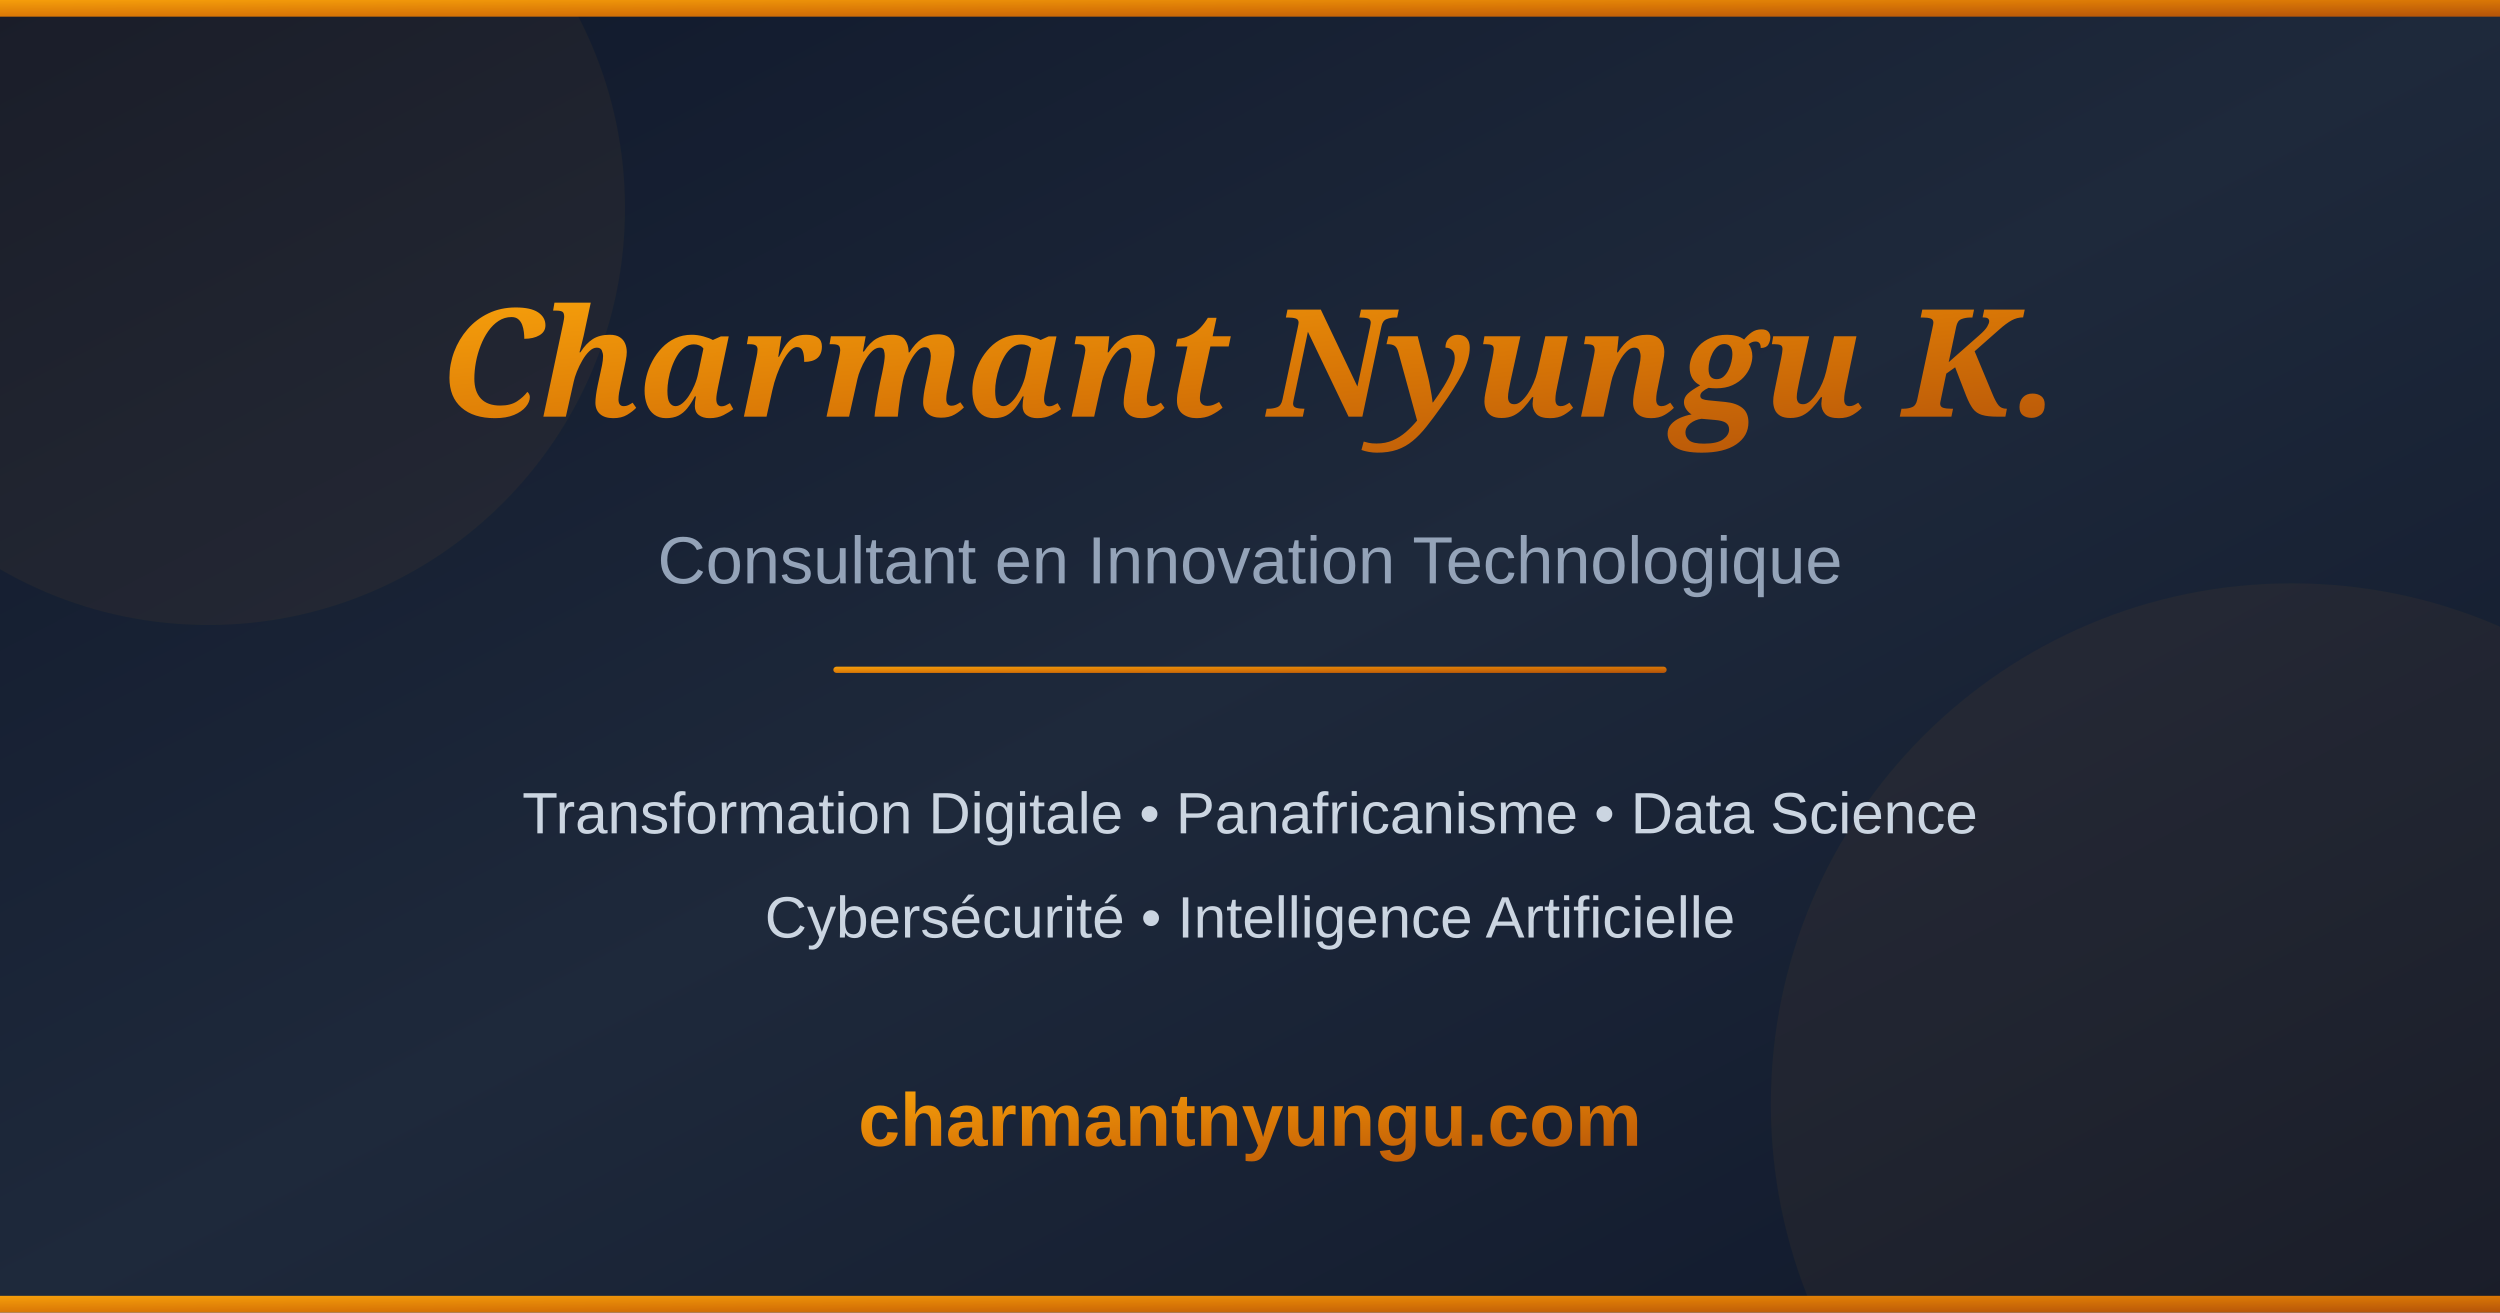
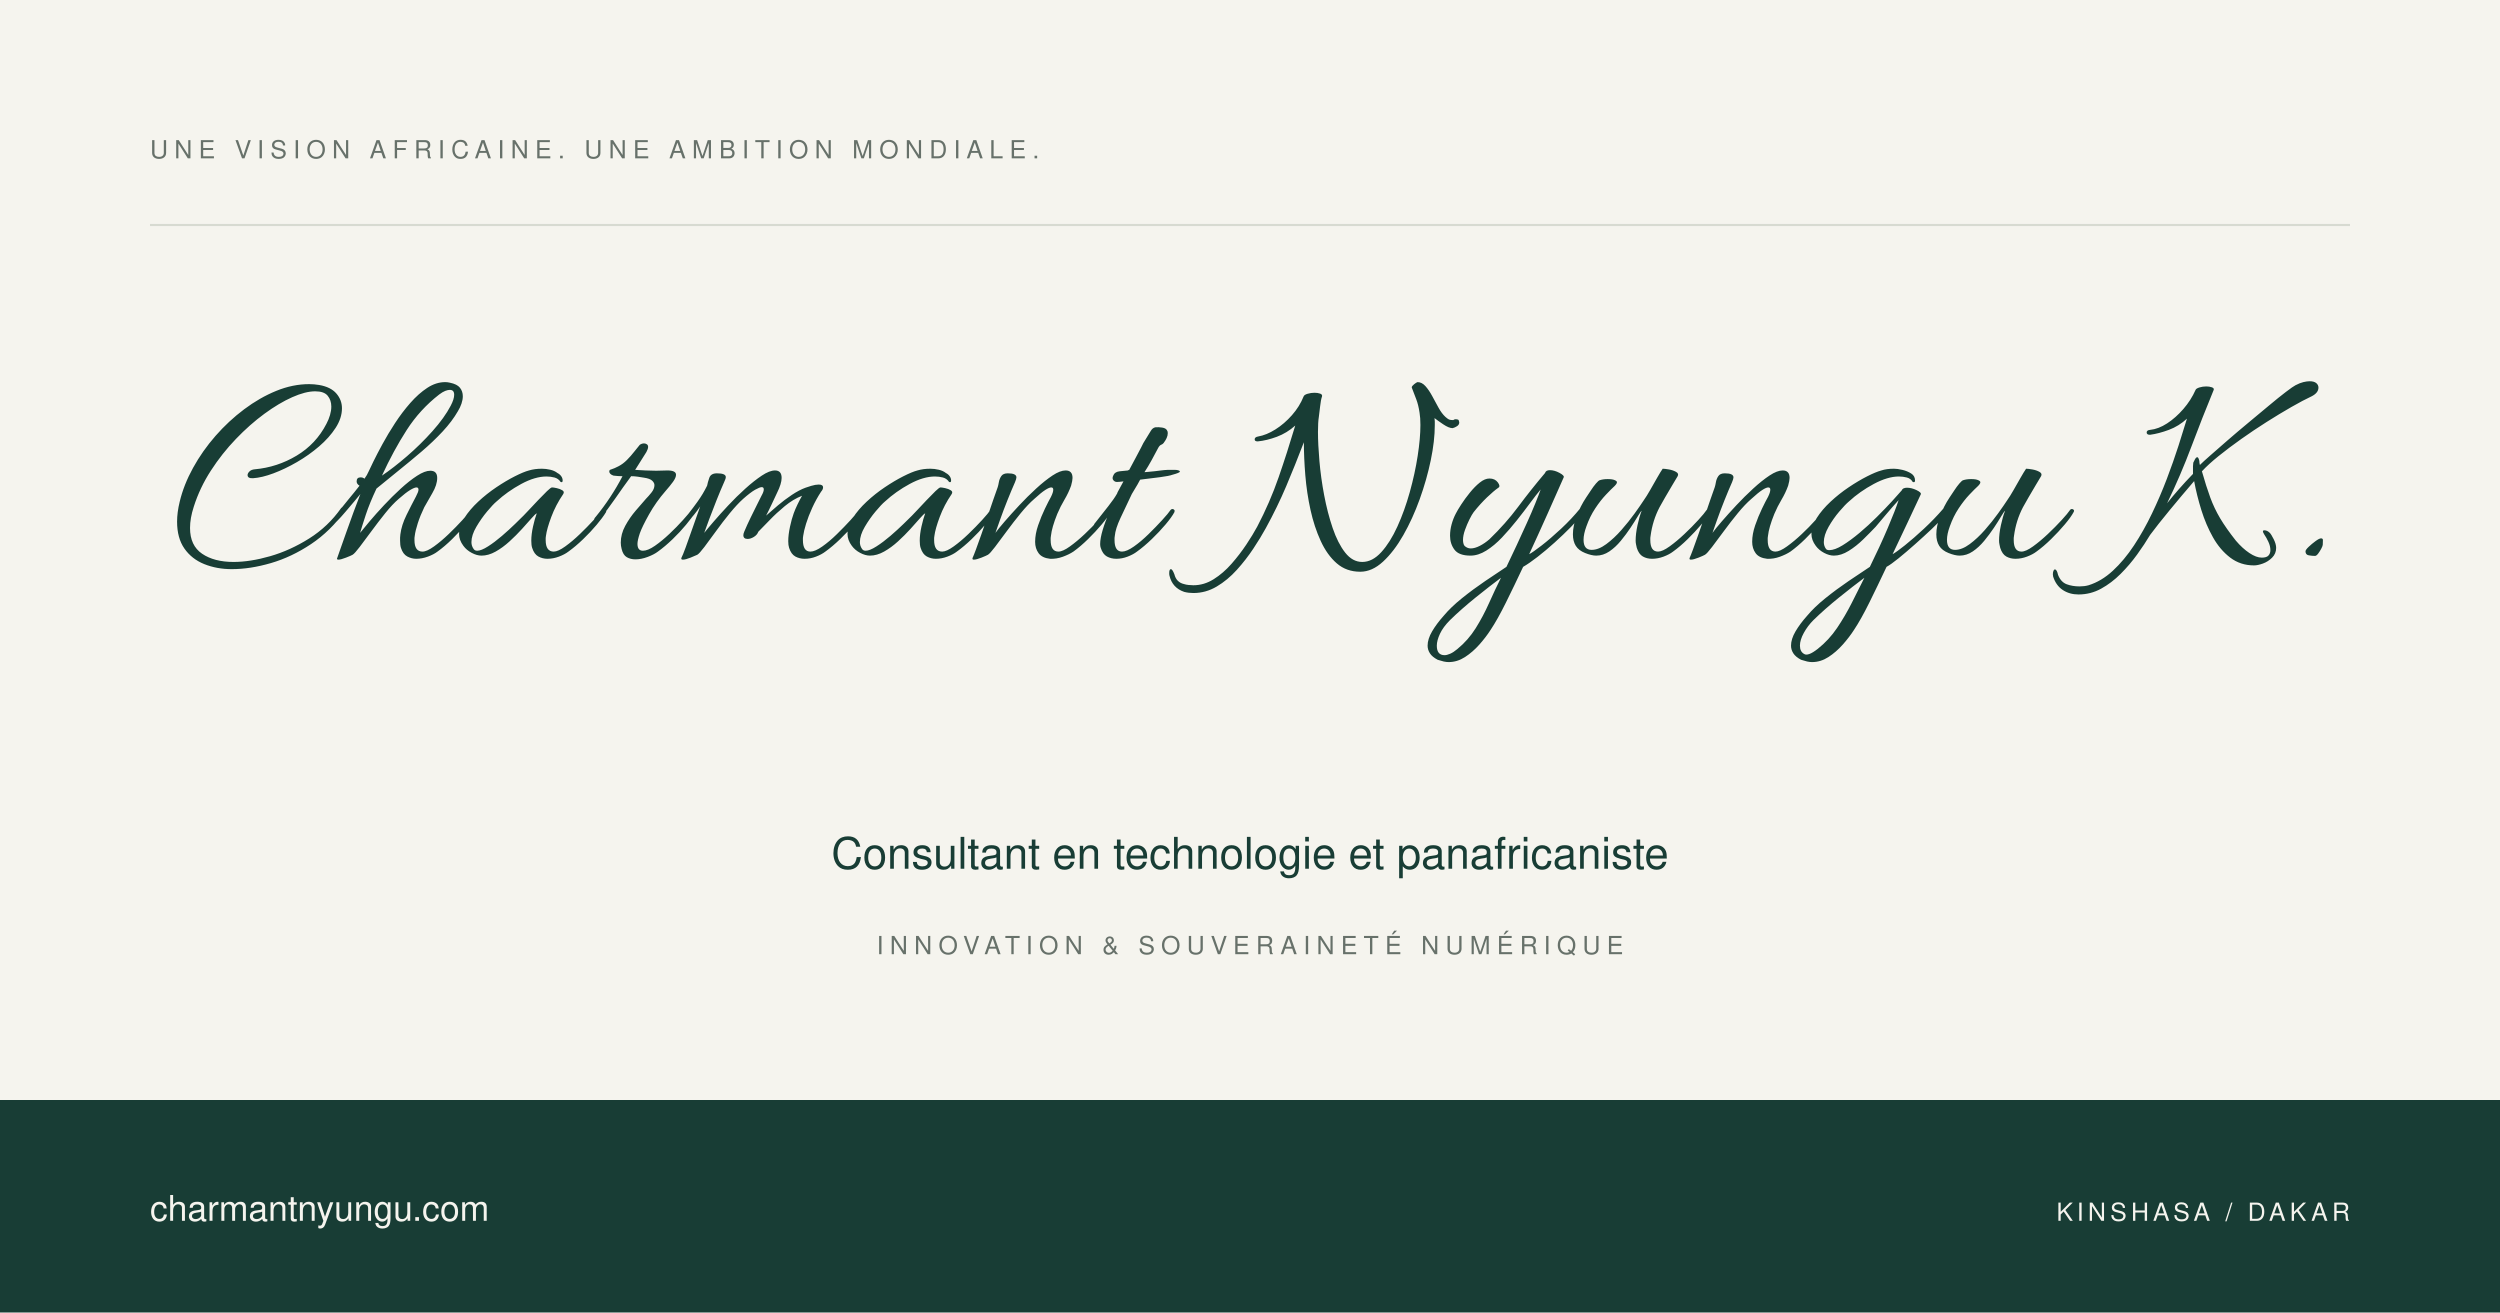
- <svg xmlns="http://www.w3.org/2000/svg" viewBox="0 0 1200 630">
-   <defs>
-     <linearGradient id="bgGrad" x1="0%" y1="0%" x2="100%" y2="100%">
-       <stop offset="0%" style="stop-color:#0F172A" />
-       <stop offset="50%" style="stop-color:#1E293B" />
-       <stop offset="100%" style="stop-color:#0F172A" />
-     </linearGradient>
-     <linearGradient id="goldGrad" x1="0%" y1="0%" x2="100%" y2="100%">
-       <stop offset="0%" style="stop-color:#F59E0B" />
-       <stop offset="50%" style="stop-color:#D97706" />
-       <stop offset="100%" style="stop-color:#B45309" />
-     </linearGradient>
-   </defs>
-   <rect width="1200" height="630" fill="url(#bgGrad)" />
-   <circle cx="100" cy="100" r="200" fill="#F59E0B" opacity="0.05" />
-   <circle cx="1100" cy="530" r="250" fill="#F59E0B" opacity="0.05" />
-   <rect x="0" y="0" width="1200" height="8" fill="url(#goldGrad)" />
-   <text x="600" y="200" font-family="Georgia, serif" font-size="72" font-weight="bold" fill="url(#goldGrad)" text-anchor="middle" font-style="italic">
-     Charmant Nyungu K.
-   </text>
-   <text x="600" y="280" font-family="Arial, sans-serif" font-size="32" fill="#94A3B8" text-anchor="middle">
-     Consultant en Innovation Technologique
-   </text>
-   <rect x="400" y="320" width="400" height="3" rx="1.5" fill="url(#goldGrad)" />
-   <text x="600" y="400" font-family="Arial, sans-serif" font-size="28" fill="#CBD5E1" text-anchor="middle">
-     Transformation Digitale • Panafricanisme • Data Science
-   </text>
-   <text x="600" y="450" font-family="Arial, sans-serif" font-size="28" fill="#CBD5E1" text-anchor="middle">
-     Cybersécurité • Intelligence Artificielle
-   </text>
-   <text x="600" y="550" font-family="Arial, sans-serif" font-size="36" fill="url(#goldGrad)" text-anchor="middle" font-weight="bold">
-     charmantnyungu.com
-   </text>
-   <rect x="0" y="622" width="1200" height="8" fill="url(#goldGrad)" />
+ <svg xmlns="http://www.w3.org/2000/svg" width="1200" height="630" viewBox="0 0 1200 630" role="img" aria-labelledby="title">
+   <rect width="1200" height="630" fill="#f5f4ee" />
+   <text x="72" y="76" font-family="Helvetica,Arial,sans-serif" font-size="12" letter-spacing="3" fill="#67716a">UNE VISION AFRICAINE. UNE AMBITION MONDIALE.</text>
+   <path d="M72 108H1128" stroke="#d7dad1" />
+   <g transform="translate(85 183) scale(0.1381154) translate(-21 607)" fill="#183d35">
+     <path d="M211 46Q159 46 115.5 28.5Q72 11 46.5 -25.5Q21 -62 21 -119Q21 -151 30 -188Q44 -247 76.5 -306.0Q109 -365 154.5 -417.0Q200 -469 254.0 -509.5Q308 -550 365.5 -573.5Q423 -597 480 -597Q497 -597 515 -594Q555 -587 574.5 -564.5Q594 -542 594 -513Q594 -479 572.0 -445.0Q550 -411 514.5 -380.5Q479 -350 437.5 -326.0Q396 -302 356.0 -287.0Q316 -272 285 -270Q266 -269 266 -281Q266 -287 272.5 -293.5Q279 -300 291 -301Q369 -308 436.5 -348.5Q504 -389 540 -459Q548 -474 552.5 -489.5Q557 -505 557 -519Q557 -541 544.5 -556.5Q532 -572 501 -572Q467 -572 421.0 -551.5Q375 -531 324.5 -494.0Q274 -457 225.5 -406.5Q177 -356 138.5 -296.5Q100 -237 79 -171Q66 -131 66 -97Q66 -36 108.0 -7.5Q150 21 217 21Q275 21 344.5 1.0Q414 -19 480.0 -60.5Q546 -102 591 -166Q594 -170 598 -170Q602 -170 605.5 -166.0Q609 -162 606 -158Q554 -86 486.5 -41.0Q419 4 347.0 25.0Q275 46 211 46Z M582 13Q574 13 578 6Q580 0 588.5 -24.0Q597 -48 609.0 -82.0Q621 -116 634.0 -151.5Q647 -187 658 -215Q651 -206 636.5 -189.0Q622 -172 606.0 -153.0Q590 -134 576 -120Q573 -117 572 -117Q569 -117 569 -123Q569 -135 575 -145Q597 -173 617.5 -197.5Q638 -222 655 -244Q645 -250 645 -259Q645 -273 659 -273Q665 -273 668 -271Q669 -270 670.0 -270.0Q671 -270 672 -268Q677 -275 680.5 -281.0Q684 -287 687 -294Q691 -303 703.5 -328.5Q716 -354 735.0 -389.0Q754 -424 778.5 -461.5Q803 -499 831.5 -531.5Q860 -564 890.5 -584.0Q921 -604 953 -604Q957 -604 961.0 -603.5Q965 -603 969 -602Q994 -597 1004.0 -584.5Q1014 -572 1014 -555Q1014 -543 1009.5 -529.5Q1005 -516 997 -503Q977 -468 944.0 -432.5Q911 -397 870.5 -362.5Q830 -328 789.5 -295.5Q749 -263 714 -234Q690 -183 677.0 -143.5Q664 -104 657 -80Q668 -94 690.0 -120.0Q712 -146 740.0 -176.0Q768 -206 798.0 -233.5Q828 -261 855.0 -278.5Q882 -296 901 -296Q925 -296 925 -271Q925 -247 908.0 -218.0Q891 -189 880 -169Q866 -140 857.5 -113.5Q849 -87 847 -70Q846 -66 846.0 -62.5Q846 -59 846 -55Q846 -15 874 -15Q889 -15 914.0 -33.0Q939 -51 965.0 -76.0Q991 -101 1012.5 -124.5Q1034 -148 1042 -160Q1045 -163 1049 -163Q1053 -163 1055.0 -160.0Q1057 -157 1055 -152Q1045 -135 1024.0 -109.5Q1003 -84 977.0 -58.5Q951 -33 926 -15Q913 -5 892.5 2.5Q872 10 852 10Q836 10 821.0 2.0Q806 -6 799 -28Q796 -37 796 -53Q796 -58 796.0 -63.5Q796 -69 797 -75Q801 -107 818.5 -142.5Q836 -178 851 -206Q855 -214 857.5 -220.0Q860 -226 860 -230Q860 -238 853 -238Q846 -238 831.0 -229.0Q816 -220 791 -198Q769 -179 744.5 -148.5Q720 -118 696.5 -86.0Q673 -54 655.5 -31.0Q638 -8 631 -4Q626 -1 608.0 6.0Q590 13 582 13ZM733 -279Q773 -306 820.0 -346.5Q867 -387 908.5 -433.5Q950 -480 972 -522Q984 -545 984 -560Q984 -577 969 -577Q962 -577 953.0 -573.5Q944 -570 932 -561Q865 -509 819.0 -437.5Q773 -366 733 -279Z M1308 10Q1291 10 1276.5 2.0Q1262 -6 1255 -28Q1252 -37 1252 -53Q1252 -75 1258.0 -102.0Q1264 -129 1271 -148Q1266 -146 1252.5 -130.5Q1239 -115 1219.5 -93.5Q1200 -72 1176.5 -50.5Q1153 -29 1128.0 -15.0Q1103 -1 1079 -1Q1063 -1 1045.0 -10.5Q1027 -20 1016 -35Q1001 -55 1001 -76Q1001 -103 1019.5 -132.0Q1038 -161 1067.5 -188.5Q1097 -216 1130.5 -238.5Q1164 -261 1194.5 -276.5Q1225 -292 1244 -297Q1264 -303 1289 -303Q1303 -303 1318.0 -299.5Q1333 -296 1343 -288Q1351 -284 1356.0 -277.0Q1361 -270 1361 -262Q1361 -254 1354 -257Q1346 -269 1332.5 -272.5Q1319 -276 1305 -276Q1265 -276 1217.0 -250.0Q1169 -224 1131 -189Q1119 -179 1098.5 -154.5Q1078 -130 1061.0 -101.0Q1044 -72 1044 -48Q1044 -35 1051 -25Q1055 -18 1064 -18Q1078 -18 1101.5 -33.0Q1125 -48 1150.0 -69.5Q1175 -91 1195.5 -111.0Q1216 -131 1225 -140Q1230 -145 1244.5 -160.5Q1259 -176 1276.0 -194.0Q1293 -212 1306.5 -225.0Q1320 -238 1324 -238Q1329 -238 1340.5 -235.5Q1352 -233 1360.0 -228.0Q1368 -223 1363 -215Q1337 -177 1321.5 -135.5Q1306 -94 1303 -70Q1302 -66 1302.0 -62.5Q1302 -59 1302 -55Q1302 -15 1330 -15Q1345 -15 1370.0 -33.0Q1395 -51 1421.0 -76.0Q1447 -101 1468.5 -124.5Q1490 -148 1498 -160Q1501 -163 1504 -163Q1508 -163 1511.0 -159.5Q1514 -156 1511 -151Q1500 -133 1479.0 -108.0Q1458 -83 1432.0 -58.0Q1406 -33 1381 -15Q1368 -5 1348.0 2.5Q1328 10 1308 10Z M1614 12Q1597 12 1584.0 4.5Q1571 -3 1566 -24Q1563 -35 1563 -46Q1563 -76 1578.5 -104.5Q1594 -133 1615.0 -157.5Q1636 -182 1651 -199Q1659 -207 1669.5 -220.0Q1680 -233 1680 -246Q1680 -254 1672.0 -261.5Q1664 -269 1643 -272Q1631 -274 1620.5 -275.5Q1610 -277 1599 -277Q1571 -239 1544.5 -200.5Q1518 -162 1488 -125Q1481 -118 1476 -118Q1470 -118 1470 -124Q1470 -130 1476 -136Q1530 -202 1569 -277Q1564 -277 1554.0 -277.5Q1544 -278 1538 -279Q1531 -281 1527.0 -285.0Q1523 -289 1523 -293Q1523 -299 1528 -300Q1541 -304 1556.0 -312.0Q1571 -320 1584 -333Q1598 -347 1610.0 -362.5Q1622 -378 1629 -386Q1636 -391 1644 -391Q1649 -391 1653.5 -388.0Q1658 -385 1658 -379Q1658 -372 1652 -361Q1643 -347 1632.5 -330.0Q1622 -313 1613 -299Q1631 -298 1649.0 -297.0Q1667 -296 1686 -296Q1696 -296 1705.5 -296.5Q1715 -297 1725 -297Q1755 -297 1755 -282Q1755 -272 1744.5 -257.5Q1734 -243 1719 -226Q1685 -187 1661.0 -144.0Q1637 -101 1629 -78Q1621 -54 1621 -42Q1621 -18 1640 -18Q1657 -18 1681.5 -35.0Q1706 -52 1732.0 -76.5Q1758 -101 1779.0 -124.5Q1800 -148 1809 -160Q1811 -163 1815 -163Q1819 -163 1822.0 -159.5Q1825 -156 1822 -151Q1811 -134 1790.0 -108.5Q1769 -83 1743.0 -58.0Q1717 -33 1692 -15Q1679 -5 1656.5 3.5Q1634 12 1614 12Z M1779 13Q1771 13 1774 6Q1778 -1 1788.5 -29.5Q1799 -58 1812.5 -97.0Q1826 -136 1839 -172Q1829 -157 1817.5 -143.0Q1806 -129 1798 -120Q1795 -117 1794 -117Q1791 -117 1791 -123Q1791 -135 1797 -145Q1818 -172 1829.0 -187.5Q1840 -203 1847.5 -215.5Q1855 -228 1863 -244Q1865 -255 1870.5 -271.0Q1876 -287 1897 -287Q1928 -287 1928 -274Q1928 -270 1926.0 -265.5Q1924 -261 1922 -256Q1910 -229 1896.0 -194.0Q1882 -159 1870.5 -128.0Q1859 -97 1853 -80Q1864 -94 1886.0 -119.5Q1908 -145 1936.5 -175.5Q1965 -206 1995.5 -233.5Q2026 -261 2053.0 -279.0Q2080 -297 2099 -297Q2122 -297 2122 -271Q2122 -251 2106 -219Q2099 -204 2087.0 -178.5Q2075 -153 2068 -140Q2086 -156 2109.0 -175.5Q2132 -195 2157.5 -212.0Q2183 -229 2205 -237Q2210 -239 2225.0 -243.5Q2240 -248 2251 -248Q2266 -248 2266 -238Q2266 -231 2259 -223Q2242 -197 2228.5 -167.5Q2215 -138 2207.0 -112.0Q2199 -86 2197 -70Q2196 -66 2196.0 -62.5Q2196 -59 2196 -55Q2196 -15 2222 -15Q2238 -15 2263.0 -32.5Q2288 -50 2314.0 -75.5Q2340 -101 2361.5 -124.5Q2383 -148 2391 -160Q2394 -163 2397 -163Q2401 -163 2403.5 -160.0Q2406 -157 2404 -152Q2395 -135 2373.5 -109.5Q2352 -84 2325.5 -58.5Q2299 -33 2274 -15Q2261 -5 2241.5 2.5Q2222 10 2202 10Q2184 10 2169.5 2.0Q2155 -6 2148 -28Q2145 -37 2145 -51Q2145 -73 2151.0 -101.0Q2157 -129 2164 -148Q2169 -162 2177.5 -179.5Q2186 -197 2193 -209Q2162 -197 2133.0 -173.0Q2104 -149 2080.5 -124.5Q2057 -100 2041 -84Q2037 -73 2025.5 -66.0Q2014 -59 2004 -59Q1989 -59 1989 -72Q1989 -77 1992 -84Q2002 -108 2014.5 -133.5Q2027 -159 2037.5 -180.0Q2048 -201 2052 -209Q2060 -223 2060 -231Q2060 -239 2053 -239Q2046 -239 2030.0 -230.0Q2014 -221 1988 -198Q1967 -179 1942.0 -148.5Q1917 -118 1894.0 -86.0Q1871 -54 1853.5 -31.0Q1836 -8 1829 -4Q1823 -1 1805.5 6.0Q1788 13 1779 13Z M2658 10Q2641 10 2626.5 2.0Q2612 -6 2605 -28Q2602 -37 2602 -53Q2602 -75 2608.0 -102.0Q2614 -129 2621 -148Q2616 -146 2602.5 -130.5Q2589 -115 2569.5 -93.5Q2550 -72 2526.5 -50.5Q2503 -29 2478.0 -15.0Q2453 -1 2429 -1Q2413 -1 2395.0 -10.5Q2377 -20 2366 -35Q2351 -55 2351 -76Q2351 -103 2369.5 -132.0Q2388 -161 2417.5 -188.5Q2447 -216 2480.5 -238.5Q2514 -261 2544.5 -276.5Q2575 -292 2594 -297Q2614 -303 2639 -303Q2653 -303 2668.0 -299.5Q2683 -296 2693 -288Q2701 -284 2706.0 -277.0Q2711 -270 2711 -262Q2711 -254 2704 -257Q2696 -269 2682.5 -272.5Q2669 -276 2655 -276Q2615 -276 2567.0 -250.0Q2519 -224 2481 -189Q2469 -179 2448.5 -154.5Q2428 -130 2411.0 -101.0Q2394 -72 2394 -48Q2394 -35 2401 -25Q2405 -18 2414 -18Q2428 -18 2451.5 -33.0Q2475 -48 2500.0 -69.5Q2525 -91 2545.5 -111.0Q2566 -131 2575 -140Q2580 -145 2594.5 -160.5Q2609 -176 2626.0 -194.0Q2643 -212 2656.5 -225.0Q2670 -238 2674 -238Q2679 -238 2690.5 -235.5Q2702 -233 2710.0 -228.0Q2718 -223 2713 -215Q2687 -177 2671.5 -135.5Q2656 -94 2653 -70Q2652 -66 2652.0 -62.5Q2652 -59 2652 -55Q2652 -15 2680 -15Q2695 -15 2720.0 -33.0Q2745 -51 2771.0 -76.0Q2797 -101 2818.5 -124.5Q2840 -148 2848 -160Q2851 -163 2854 -163Q2858 -163 2861.0 -159.5Q2864 -156 2861 -151Q2850 -133 2829.0 -108.0Q2808 -83 2782.0 -58.0Q2756 -33 2731 -15Q2718 -5 2698.0 2.5Q2678 10 2658 10Z M2790 13Q2783 13 2786 6Q2789 0 2797.0 -21.5Q2805 -43 2815.5 -73.0Q2826 -103 2837.0 -135.0Q2848 -167 2857.5 -195.0Q2867 -223 2873 -239Q2875 -245 2877.0 -256.5Q2879 -268 2885.5 -277.5Q2892 -287 2908 -287Q2938 -287 2938 -273Q2938 -268 2933 -256Q2921 -229 2907.0 -194.0Q2893 -159 2882.0 -128.0Q2871 -97 2865 -80Q2875 -94 2897.5 -120.0Q2920 -146 2948.0 -176.0Q2976 -206 3006.5 -234.0Q3037 -262 3063.5 -279.5Q3090 -297 3109 -297Q3133 -297 3133 -271Q3133 -262 3128 -244Q3119 -219 3105.0 -195.5Q3091 -172 3080 -146Q3061 -99 3058 -70Q3057 -66 3057.0 -62.5Q3057 -59 3057 -55Q3057 -15 3084 -15Q3099 -15 3124.0 -33.0Q3149 -51 3175.5 -76.0Q3202 -101 3223.0 -124.5Q3244 -148 3252 -160Q3255 -163 3258 -163Q3262 -163 3264.5 -160.0Q3267 -157 3265 -152Q3256 -135 3234.5 -109.5Q3213 -84 3187.0 -58.5Q3161 -33 3136 -15Q3121 -5 3099.0 3.0Q3077 11 3055 10Q3027 7 3015.0 -9.5Q3003 -26 3003 -49Q3003 -76 3013.5 -106.5Q3024 -137 3037.0 -164.0Q3050 -191 3058 -205Q3066 -221 3066 -230Q3066 -238 3059 -238Q3052 -238 3038.0 -229.0Q3024 -220 3000 -198Q2978 -179 2953.0 -148.5Q2928 -118 2904.5 -86.0Q2881 -54 2863.5 -31.0Q2846 -8 2839 -4Q2834 -1 2816.5 6.0Q2799 13 2790 13Z M3285 10Q3267 10 3252.5 2.0Q3238 -6 3231 -28Q3230 -31 3229.5 -34.0Q3229 -37 3229 -41Q3229 -61 3238.0 -91.0Q3247 -121 3260 -149Q3254 -141 3246.0 -129.5Q3238 -118 3223 -100Q3219 -96 3214 -96Q3207 -96 3207 -104Q3207 -110 3211 -114Q3237 -147 3257.5 -173.0Q3278 -199 3288 -217Q3288 -219 3294.0 -229.5Q3300 -240 3310 -259Q3302 -258 3296.5 -257.5Q3291 -257 3287 -257Q3280 -257 3275.0 -263.0Q3270 -269 3274 -278Q3279 -292 3296.0 -294.0Q3313 -296 3326 -297Q3327 -299 3330 -299Q3342 -321 3353.0 -342.0Q3364 -363 3371.5 -377.0Q3379 -391 3379 -392Q3399 -424 3405.0 -434.5Q3411 -445 3421 -447Q3432 -448 3444.5 -446.0Q3457 -444 3461 -437Q3464 -433 3464 -427Q3464 -418 3460.0 -409.5Q3456 -401 3452 -396Q3448 -389 3441.5 -386.5Q3435 -384 3430 -374Q3420 -355 3408.0 -333.0Q3396 -311 3383 -291L3395 -292Q3419 -294 3440.5 -297.0Q3462 -300 3490 -299Q3495 -299 3500.5 -297.5Q3506 -296 3506 -293Q3506 -289 3480 -282Q3470 -278 3436.5 -273.5Q3403 -269 3368 -265Q3358 -246 3350.0 -233.5Q3342 -221 3339 -215Q3317 -169 3299.5 -131.5Q3282 -94 3280 -70Q3279 -66 3279.0 -62.5Q3279 -59 3279 -55Q3279 -15 3305 -15Q3321 -15 3346.0 -32.5Q3371 -50 3397.0 -75.5Q3423 -101 3444.5 -124.5Q3466 -148 3474 -160Q3477 -163 3480 -163Q3484 -163 3486.5 -160.0Q3489 -157 3487 -152Q3478 -135 3456.5 -109.5Q3435 -84 3408.5 -58.5Q3382 -33 3357 -15Q3344 -5 3324.5 2.5Q3305 10 3285 10Z  M3553 129Q3536 129 3521 125Q3480 111 3470 69Q3469 66 3469 60Q3469 46 3475 46Q3480 46 3487 64Q3494 92 3521 98Q3527 100 3536.0 101.0Q3545 102 3553 102Q3590 102 3623.5 81.0Q3657 60 3685.5 27.5Q3714 -5 3737.0 -39.5Q3760 -74 3775 -102Q3819 -186 3849.0 -272.5Q3879 -359 3907 -453Q3878 -427 3843.0 -414.0Q3808 -401 3777 -398H3776Q3766 -398 3766 -405Q3766 -413 3778 -415Q3807 -420 3838.0 -439.5Q3869 -459 3895.5 -489.0Q3922 -519 3936 -554Q3938 -560 3950.0 -563.5Q3962 -567 3974 -567Q3985 -567 3993.5 -564.0Q4002 -561 4000 -554Q3996 -543 3993.5 -520.0Q3991 -497 3989 -483Q3986 -465 3986 -431Q3986 -388 3991.0 -330.0Q3996 -272 4007.5 -211.0Q4019 -150 4037.0 -97.0Q4055 -44 4080.5 -11.5Q4106 21 4140 21Q4175 21 4206.0 -13.0Q4237 -47 4262.0 -102.0Q4287 -157 4305.0 -221.5Q4323 -286 4332.5 -347.5Q4342 -409 4342 -455Q4342 -480 4339 -498Q4335 -525 4327.5 -544.5Q4320 -564 4312 -585V-586Q4312 -590 4320.0 -596.5Q4328 -603 4332 -604Q4347 -604 4359.5 -590.0Q4372 -576 4383.0 -555.5Q4394 -535 4405.0 -515.0Q4416 -495 4429 -483Q4437 -476 4441.5 -474.0Q4446 -472 4456 -472L4462 -475Q4470 -475 4473.0 -473.5Q4476 -472 4477 -464Q4477 -456 4469.5 -451.0Q4462 -446 4454 -444Q4441 -444 4421.0 -457.5Q4401 -471 4391 -479Q4392 -473 4392.0 -467.0Q4392 -461 4392 -455Q4392 -400 4378.0 -332.5Q4364 -265 4339.5 -197.0Q4315 -129 4282.5 -72.0Q4250 -15 4212.0 20.0Q4174 55 4133 55Q4085 55 4051.5 26.0Q4018 -3 3995.5 -52.0Q3973 -101 3960.0 -160.0Q3947 -219 3942.0 -280.5Q3937 -342 3937 -395Q3906 -314 3875.5 -242.0Q3845 -170 3805 -97Q3787 -64 3761.5 -25.5Q3736 13 3704.0 48.5Q3672 84 3634.0 106.5Q3596 129 3553 129Z M4423 367Q4411 364 4402 361Q4383 351 4375.0 338.5Q4367 326 4367 312Q4367 289 4382.5 262.5Q4398 236 4423 208Q4448 178 4486.5 147.0Q4525 116 4567.0 87.5Q4609 59 4641 38Q4658 3 4676.5 -37.0Q4695 -77 4712.0 -114.5Q4729 -152 4741.5 -183.0Q4754 -214 4760 -231Q4744 -212 4723.0 -183.5Q4702 -155 4677.0 -123.5Q4652 -92 4625.5 -64.0Q4599 -36 4571.0 -18.5Q4543 -1 4516 -1Q4476 -1 4460.5 -21.5Q4445 -42 4445 -70Q4445 -90 4450.5 -110.0Q4456 -130 4465 -147Q4471 -159 4484.0 -179.0Q4497 -199 4514.0 -220.0Q4531 -241 4548.5 -255.0Q4566 -269 4582 -269Q4601 -269 4611.0 -255.5Q4621 -242 4613 -237Q4597 -226 4573.5 -203.5Q4550 -181 4527 -152Q4521 -144 4512.5 -127.0Q4504 -110 4497.0 -90.5Q4490 -71 4490 -55Q4490 -48 4492.0 -41.5Q4494 -35 4499 -32Q4507 -26 4517 -26Q4531 -26 4548.5 -35.0Q4566 -44 4582 -58Q4638 -112 4682.0 -171.0Q4726 -230 4775 -288Q4778 -298 4792 -298Q4808 -298 4825.5 -288.5Q4843 -279 4840 -273Q4831 -253 4816.5 -220.0Q4802 -187 4785.0 -149.0Q4768 -111 4751.0 -73.5Q4734 -36 4720 -6Q4732 -12 4763.0 -36.0Q4794 -60 4831.0 -94.5Q4868 -129 4898 -166Q4904 -172 4907 -172Q4913 -172 4913 -164Q4913 -157 4907 -148Q4892 -128 4865.5 -101.0Q4839 -74 4808.5 -46.5Q4778 -19 4749.0 3.5Q4720 26 4699 38Q4668 104 4639.0 162.5Q4610 221 4586 257Q4570 282 4547.0 308.0Q4524 334 4497.0 351.5Q4470 369 4440 369Q4436 369 4432.0 368.5Q4428 368 4423 367ZM4426 345Q4434 345 4445.5 340.0Q4457 335 4470 324Q4508 293 4534.0 251.5Q4560 210 4580.5 164.0Q4601 118 4622 76Q4583 105 4534.0 144.5Q4485 184 4445 223Q4421 247 4410.0 270.5Q4399 294 4399 312Q4399 345 4426 345Z M5147 10Q5129 10 5115.0 2.0Q5101 -6 5094 -28Q5093 -33 5091.5 -39.5Q5090 -46 5090 -53Q5090 -77 5096.5 -107.0Q5103 -137 5111 -157Q5107 -154 5097.0 -137.0Q5087 -120 5072.0 -97.5Q5057 -75 5038.5 -52.5Q5020 -30 4998.5 -15.5Q4977 -1 4953 -1Q4937 -1 4914.5 -10.0Q4892 -19 4882 -35Q4872 -51 4872 -75Q4872 -104 4885.0 -138.5Q4898 -173 4918 -203Q4925 -213 4934.0 -227.0Q4943 -241 4952.0 -251.5Q4961 -262 4965 -263Q4977 -267 4993 -267Q5010 -267 5018 -263Q5025 -260 5025 -256Q5025 -251 5017 -243Q5006 -233 4987.0 -213.0Q4968 -193 4949.5 -165.0Q4931 -137 4919 -103Q4909 -76 4909 -56Q4909 -21 4937 -21Q4961 -21 4988.0 -41.0Q5015 -61 5040.5 -90.0Q5066 -119 5086.5 -147.5Q5107 -176 5118 -193Q5128 -207 5140.5 -229.0Q5153 -251 5165.0 -272.0Q5177 -293 5184 -303Q5191 -303 5205.5 -300.5Q5220 -298 5230.5 -292.0Q5241 -286 5236 -277Q5230 -267 5217.5 -246.0Q5205 -225 5192.5 -203.5Q5180 -182 5173 -169Q5149 -123 5142 -70Q5141 -66 5141.0 -62.5Q5141 -59 5141 -55Q5141 -15 5168 -15Q5183 -15 5208.0 -33.0Q5233 -51 5259.5 -76.0Q5286 -101 5307.5 -124.5Q5329 -148 5337 -160Q5339 -163 5343 -163Q5347 -163 5349.5 -160.0Q5352 -157 5349 -152Q5340 -135 5318.5 -109.5Q5297 -84 5271.0 -58.5Q5245 -33 5220 -15Q5207 -5 5187.0 2.5Q5167 10 5147 10Z M5282 13Q5275 13 5278 6Q5281 0 5289.0 -21.5Q5297 -43 5307.5 -73.0Q5318 -103 5329.0 -135.0Q5340 -167 5349.5 -195.0Q5359 -223 5365 -239Q5367 -245 5369.0 -256.5Q5371 -268 5377.5 -277.5Q5384 -287 5400 -287Q5430 -287 5430 -273Q5430 -268 5425 -256Q5413 -229 5399.0 -194.0Q5385 -159 5374.0 -128.0Q5363 -97 5357 -80Q5367 -94 5389.5 -120.0Q5412 -146 5440.0 -176.0Q5468 -206 5498.5 -234.0Q5529 -262 5555.5 -279.5Q5582 -297 5601 -297Q5625 -297 5625 -271Q5625 -262 5620 -244Q5611 -219 5597.0 -195.5Q5583 -172 5572 -146Q5553 -99 5550 -70Q5549 -66 5549.0 -62.5Q5549 -59 5549 -55Q5549 -15 5576 -15Q5591 -15 5616.0 -33.0Q5641 -51 5667.5 -76.0Q5694 -101 5715.0 -124.5Q5736 -148 5744 -160Q5747 -163 5750 -163Q5754 -163 5756.5 -160.0Q5759 -157 5757 -152Q5748 -135 5726.5 -109.5Q5705 -84 5679.0 -58.5Q5653 -33 5628 -15Q5613 -5 5591.0 3.0Q5569 11 5547 10Q5519 7 5507.0 -9.5Q5495 -26 5495 -49Q5495 -76 5505.5 -106.5Q5516 -137 5529.0 -164.0Q5542 -191 5550 -205Q5558 -221 5558 -230Q5558 -238 5551 -238Q5544 -238 5530.0 -229.0Q5516 -220 5492 -198Q5470 -179 5445.0 -148.5Q5420 -118 5396.5 -86.0Q5373 -54 5355.5 -31.0Q5338 -8 5331 -4Q5326 -1 5308.5 6.0Q5291 13 5282 13Z M5686 367Q5674 364 5665 361Q5646 351 5638.0 338.5Q5630 326 5630 312Q5630 289 5645.5 262.5Q5661 236 5686 208Q5711 178 5749.5 147.0Q5788 116 5830.0 87.5Q5872 59 5904 38Q5939 -33 5966.0 -96.5Q5993 -160 6004 -194Q5983 -171 5959.0 -142.5Q5935 -114 5924 -101Q5905 -81 5881.0 -57.5Q5857 -34 5830.5 -17.5Q5804 -1 5779 -1Q5763 -1 5745.0 -10.5Q5727 -20 5716 -35Q5701 -55 5701 -76Q5701 -103 5719.5 -132.0Q5738 -161 5767.5 -188.5Q5797 -216 5830.5 -238.5Q5864 -261 5894.5 -276.5Q5925 -292 5944 -297Q5962 -303 5988 -303Q6000 -303 6017.0 -299.0Q6034 -295 6047.5 -286.5Q6061 -278 6061 -262Q6061 -254 6053 -257Q6046 -269 6032.5 -272.5Q6019 -276 6005 -276Q5966 -276 5917.5 -250.0Q5869 -224 5831 -189Q5819 -179 5798.0 -154.5Q5777 -130 5760.5 -101.0Q5744 -72 5744 -48Q5744 -35 5751 -25Q5754 -20 5763 -20Q5782 -20 5809.5 -37.0Q5837 -54 5868.0 -80.0Q5899 -106 5928.5 -135.5Q5958 -165 5981.0 -190.0Q6004 -215 6015 -228Q6017 -233 6022.0 -235.0Q6027 -237 6033 -237Q6049 -237 6066.5 -228.5Q6084 -220 6081 -214Q6062 -173 6036.5 -119.0Q6011 -65 5983 -6Q5996 -13 6026.0 -37.0Q6056 -61 6092.0 -94.5Q6128 -128 6159 -164Q6171 -177 6177 -177Q6183 -177 6180.0 -166.5Q6177 -156 6164 -140Q6148 -121 6120.0 -94.5Q6092 -68 6061.0 -40.5Q6030 -13 6003.5 8.5Q5977 30 5962 38Q5931 104 5902.0 162.5Q5873 221 5849 257Q5833 282 5810.0 308.0Q5787 334 5760.0 351.5Q5733 369 5703 369Q5699 369 5695.0 368.5Q5691 368 5686 367ZM5676 341Q5682 345 5693.5 341.0Q5705 337 5723 323Q5762 292 5790.0 250.5Q5818 209 5841.0 163.5Q5864 118 5885 76Q5846 105 5797.0 144.5Q5748 184 5708 223Q5688 243 5674.5 267.5Q5661 292 5661 312Q5661 333 5676 341Z M6410 10Q6392 10 6378.0 2.0Q6364 -6 6357 -28Q6356 -33 6354.5 -39.5Q6353 -46 6353 -53Q6353 -77 6359.5 -107.0Q6366 -137 6374 -157Q6370 -154 6360.0 -137.0Q6350 -120 6335.0 -97.5Q6320 -75 6301.5 -52.5Q6283 -30 6261.5 -15.5Q6240 -1 6216 -1Q6200 -1 6177.5 -10.0Q6155 -19 6145 -35Q6135 -51 6135 -75Q6135 -104 6148.0 -138.5Q6161 -173 6181 -203Q6188 -213 6197.0 -227.0Q6206 -241 6215.0 -251.5Q6224 -262 6228 -263Q6240 -267 6256 -267Q6273 -267 6281 -263Q6288 -260 6288 -256Q6288 -251 6280 -243Q6269 -233 6250.0 -213.0Q6231 -193 6212.5 -165.0Q6194 -137 6182 -103Q6172 -76 6172 -56Q6172 -21 6200 -21Q6224 -21 6251.0 -41.0Q6278 -61 6303.5 -90.0Q6329 -119 6349.5 -147.5Q6370 -176 6381 -193Q6391 -207 6403.5 -229.0Q6416 -251 6428.0 -272.0Q6440 -293 6447 -303Q6454 -303 6468.5 -300.5Q6483 -298 6493.5 -292.0Q6504 -286 6499 -277Q6493 -267 6480.5 -246.0Q6468 -225 6455.5 -203.5Q6443 -182 6436 -169Q6412 -123 6405 -70Q6404 -66 6404.0 -62.5Q6404 -59 6404 -55Q6404 -15 6431 -15Q6446 -15 6471.0 -33.0Q6496 -51 6522.5 -76.0Q6549 -101 6570.5 -124.5Q6592 -148 6600 -160Q6602 -163 6606 -163Q6610 -163 6612.5 -160.0Q6615 -157 6612 -152Q6603 -135 6581.5 -109.5Q6560 -84 6534.0 -58.5Q6508 -33 6483 -15Q6470 -5 6450.0 2.5Q6430 10 6410 10Z  M6629 134Q6598 134 6574.5 118.5Q6551 103 6541 72Q6541 70 6540.5 68.0Q6540 66 6540 64Q6540 57 6542.0 52.0Q6544 47 6547 47Q6554 47 6558 66Q6568 91 6588.0 98.5Q6608 106 6633 106Q6641 106 6649.0 105.0Q6657 104 6664 102Q6709 88 6748.5 51.5Q6788 15 6822.0 -36.5Q6856 -88 6884.5 -147.5Q6913 -207 6936.0 -267.5Q6959 -328 6976.5 -382.5Q6994 -437 7006 -477Q6978 -451 6943.0 -438.0Q6908 -425 6878 -421H6877Q6866 -421 6866 -429Q6866 -437 6878 -438Q6907 -441 6937.0 -460.5Q6967 -480 6993.5 -510.5Q7020 -541 7036 -577Q7038 -582 7049.5 -585.5Q7061 -589 7073 -589Q7084 -589 7092.5 -586.0Q7101 -583 7099 -577Q7059 -480 7021.5 -380.0Q6984 -280 6937 -183Q6957 -208 6978.5 -232.5Q7000 -257 7027 -285V-298Q7027 -306 7027.0 -312.0Q7027 -318 7028 -324Q7030 -329 7034.0 -336.0Q7038 -343 7042 -343Q7046 -343 7049 -330Q7049 -326 7049.5 -323.0Q7050 -320 7051 -316L7053 -318Q7062 -327 7087.0 -349.0Q7112 -371 7146.5 -401.0Q7181 -431 7219.0 -462.5Q7257 -494 7291.0 -522.5Q7325 -551 7350.0 -570.0Q7375 -589 7383 -593Q7398 -601 7410.5 -604.0Q7423 -607 7432 -607Q7448 -607 7455.5 -600.5Q7463 -594 7463 -585Q7463 -567 7440 -555Q7410 -541 7369.0 -517.5Q7328 -494 7283.0 -465.5Q7238 -437 7195.0 -406.5Q7152 -376 7116.0 -347.0Q7080 -318 7058 -294Q7073 -241 7087.0 -203.0Q7101 -165 7121.5 -130.5Q7142 -96 7176 -53Q7199 -26 7223.0 -10.0Q7247 6 7266 6Q7283 6 7289.5 -1.5Q7296 -9 7296 -20Q7296 -34 7289.0 -49.0Q7282 -64 7275 -74Q7270 -82 7270 -85Q7270 -89 7275 -89Q7285 -89 7294 -80Q7299 -75 7307.5 -58.0Q7316 -41 7316 -28Q7316 -8 7302.0 6.0Q7288 20 7270.0 26.5Q7252 33 7239 33Q7192 33 7156.5 6.0Q7121 -21 7096.5 -64.5Q7072 -108 7056.0 -159.5Q7040 -211 7031 -260Q6988 -210 6946.0 -159.0Q6904 -108 6878 -73Q6859 -41 6833.0 -5.0Q6807 31 6775.5 62.5Q6744 94 6707.5 114.0Q6671 134 6629 134Z M7451 0Q7441 0 7429.5 -2.0Q7418 -4 7418 -16Q7418 -21 7429.0 -31.5Q7440 -42 7453.0 -51.5Q7466 -61 7472 -61Q7479 -61 7478.5 -54.0Q7478 -47 7478 -39Q7478 -35 7473.0 -25.5Q7468 -16 7462.0 -8.0Q7456 0 7451 0Z" />
+   </g>
+   <text x="600" y="417" text-anchor="middle" font-family="Helvetica,Arial,sans-serif" font-size="21" fill="#183d35">Consultant en technologie et panafricaniste</text>
+   <text x="600" y="458" text-anchor="middle" font-family="Helvetica,Arial,sans-serif" font-size="12" letter-spacing="3" fill="#67716a">INNOVATION &amp; SOUVERAINETÉ NUMÉRIQUE</text>
+   <rect y="528" width="1200" height="102" fill="#183d35" />
+   <text x="72" y="586" font-family="Helvetica,Arial,sans-serif" font-size="17" fill="#f5f4ee">charmantnyungu.com</text>
+   <text x="1128" y="586" text-anchor="end" font-family="Helvetica,Arial,sans-serif" font-size="12" letter-spacing="2" fill="#f5f4ee">KINSHASA / DAKAR</text>
</svg>
